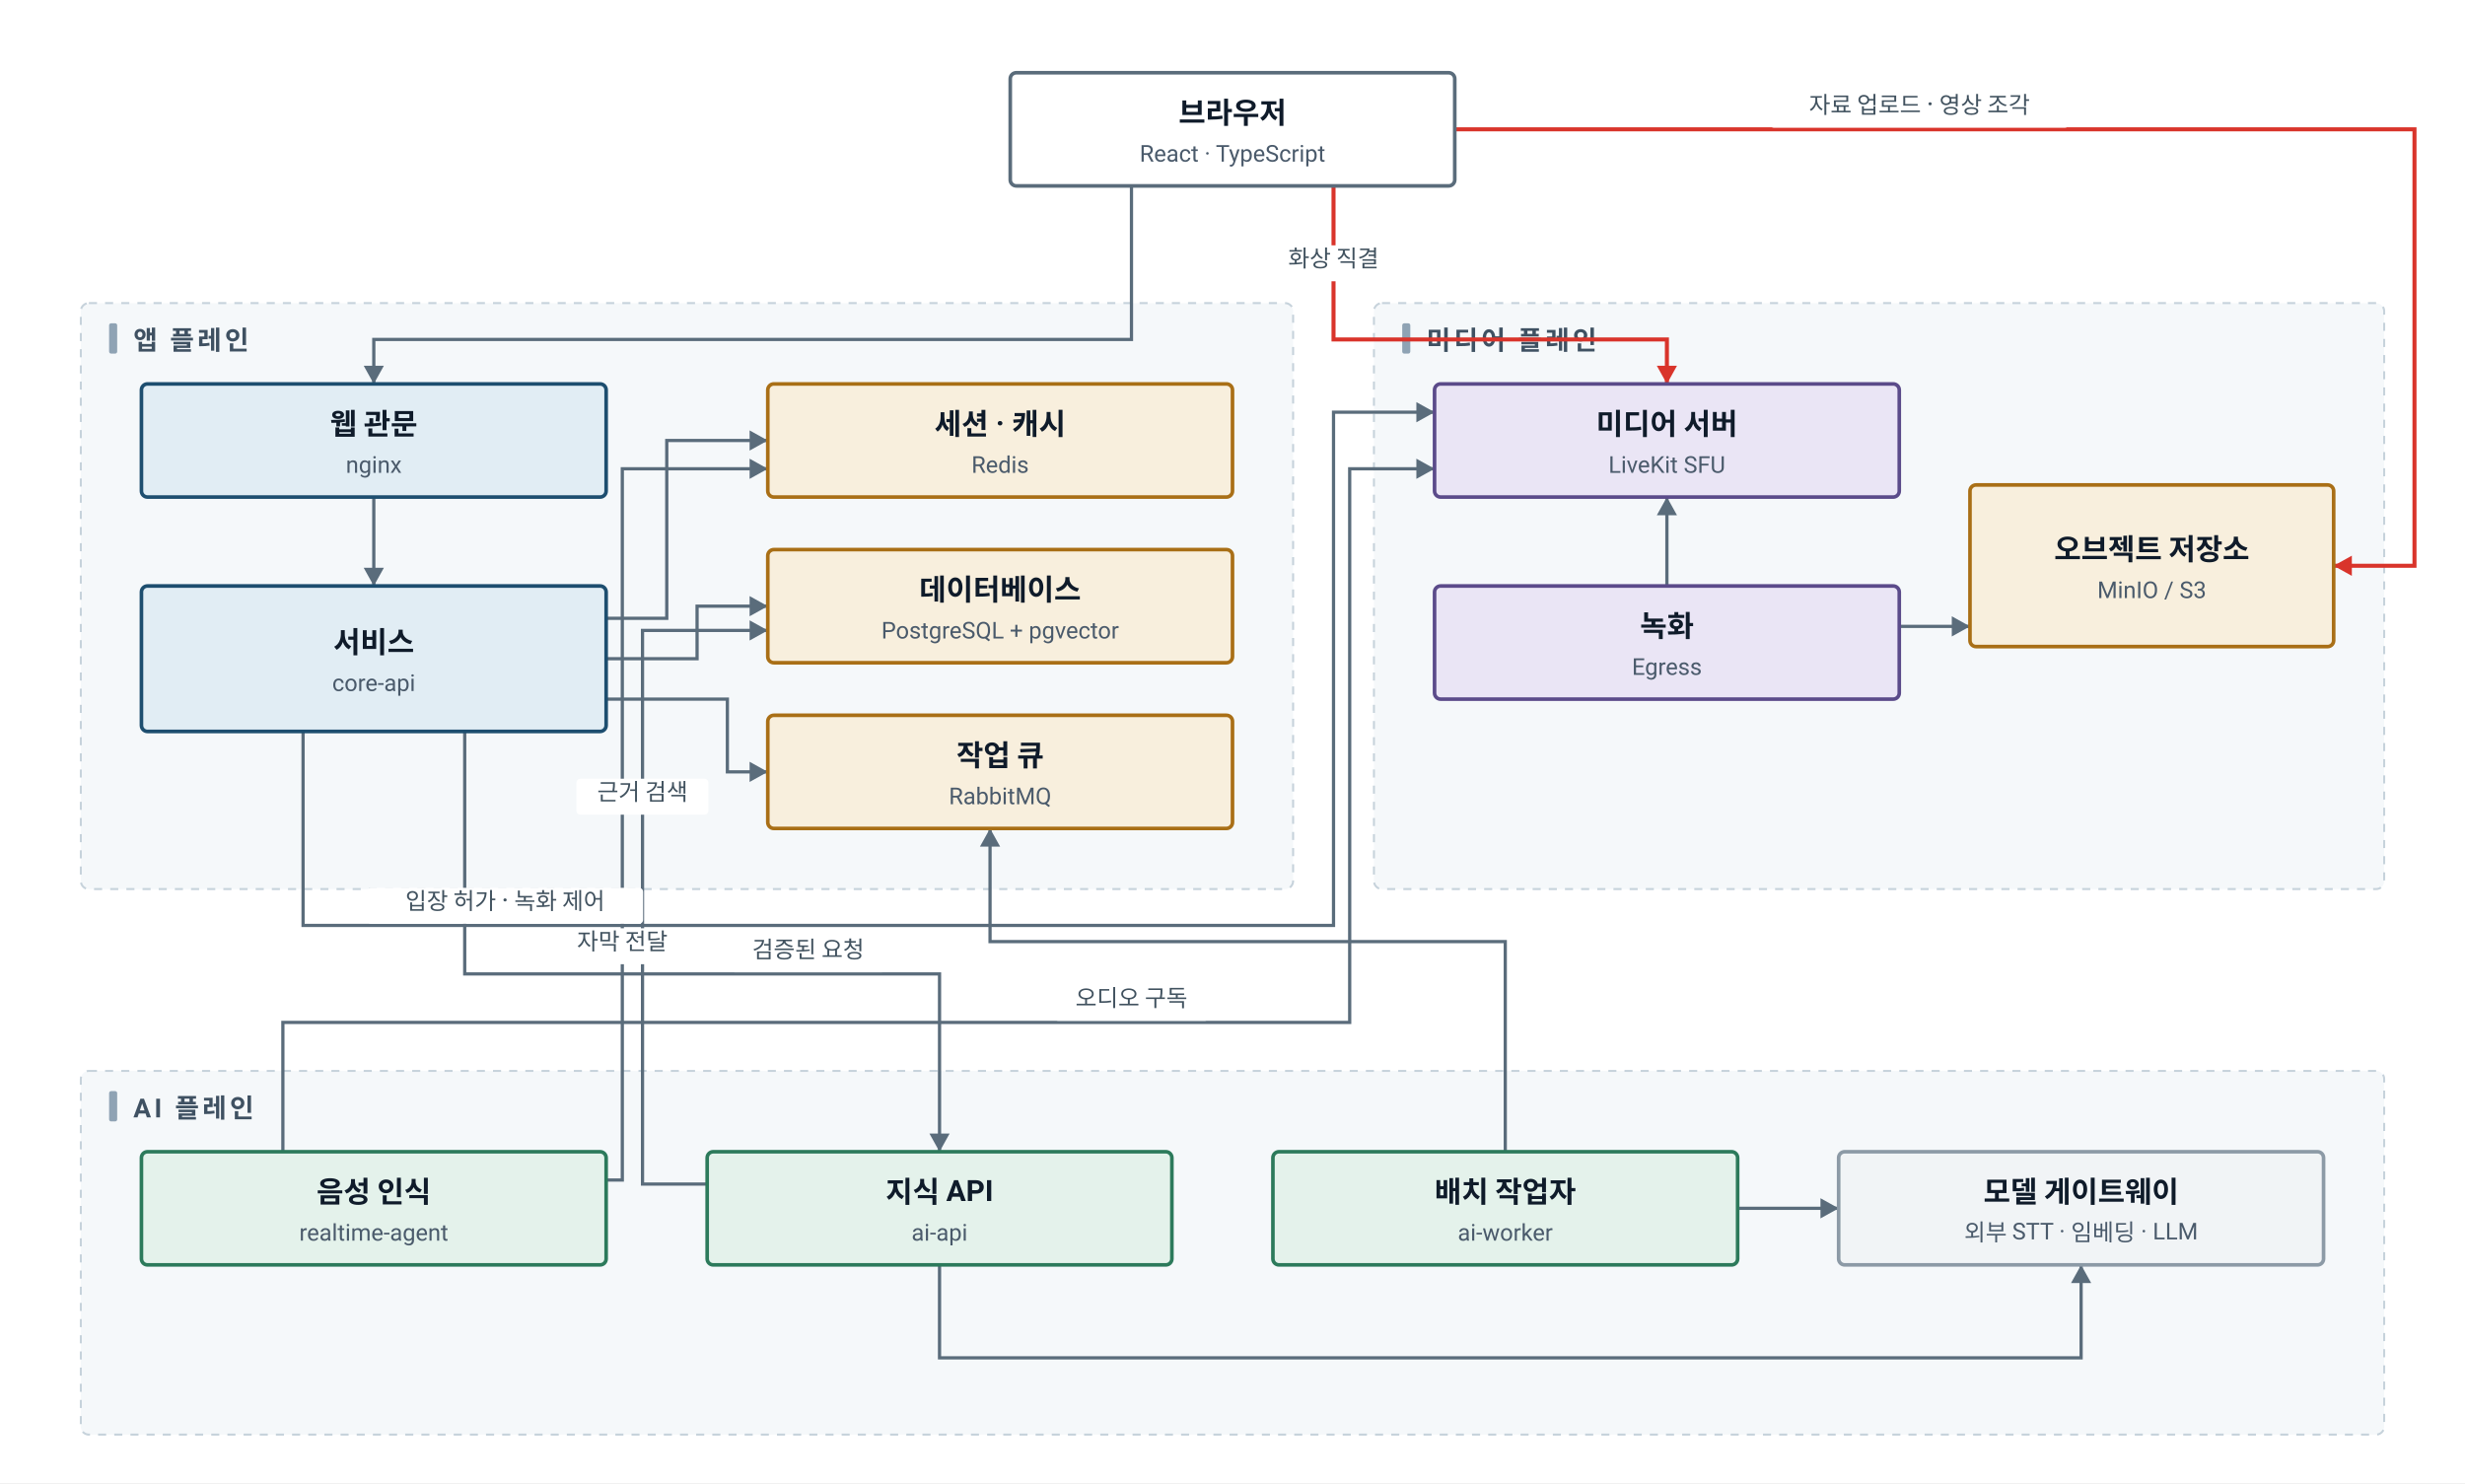
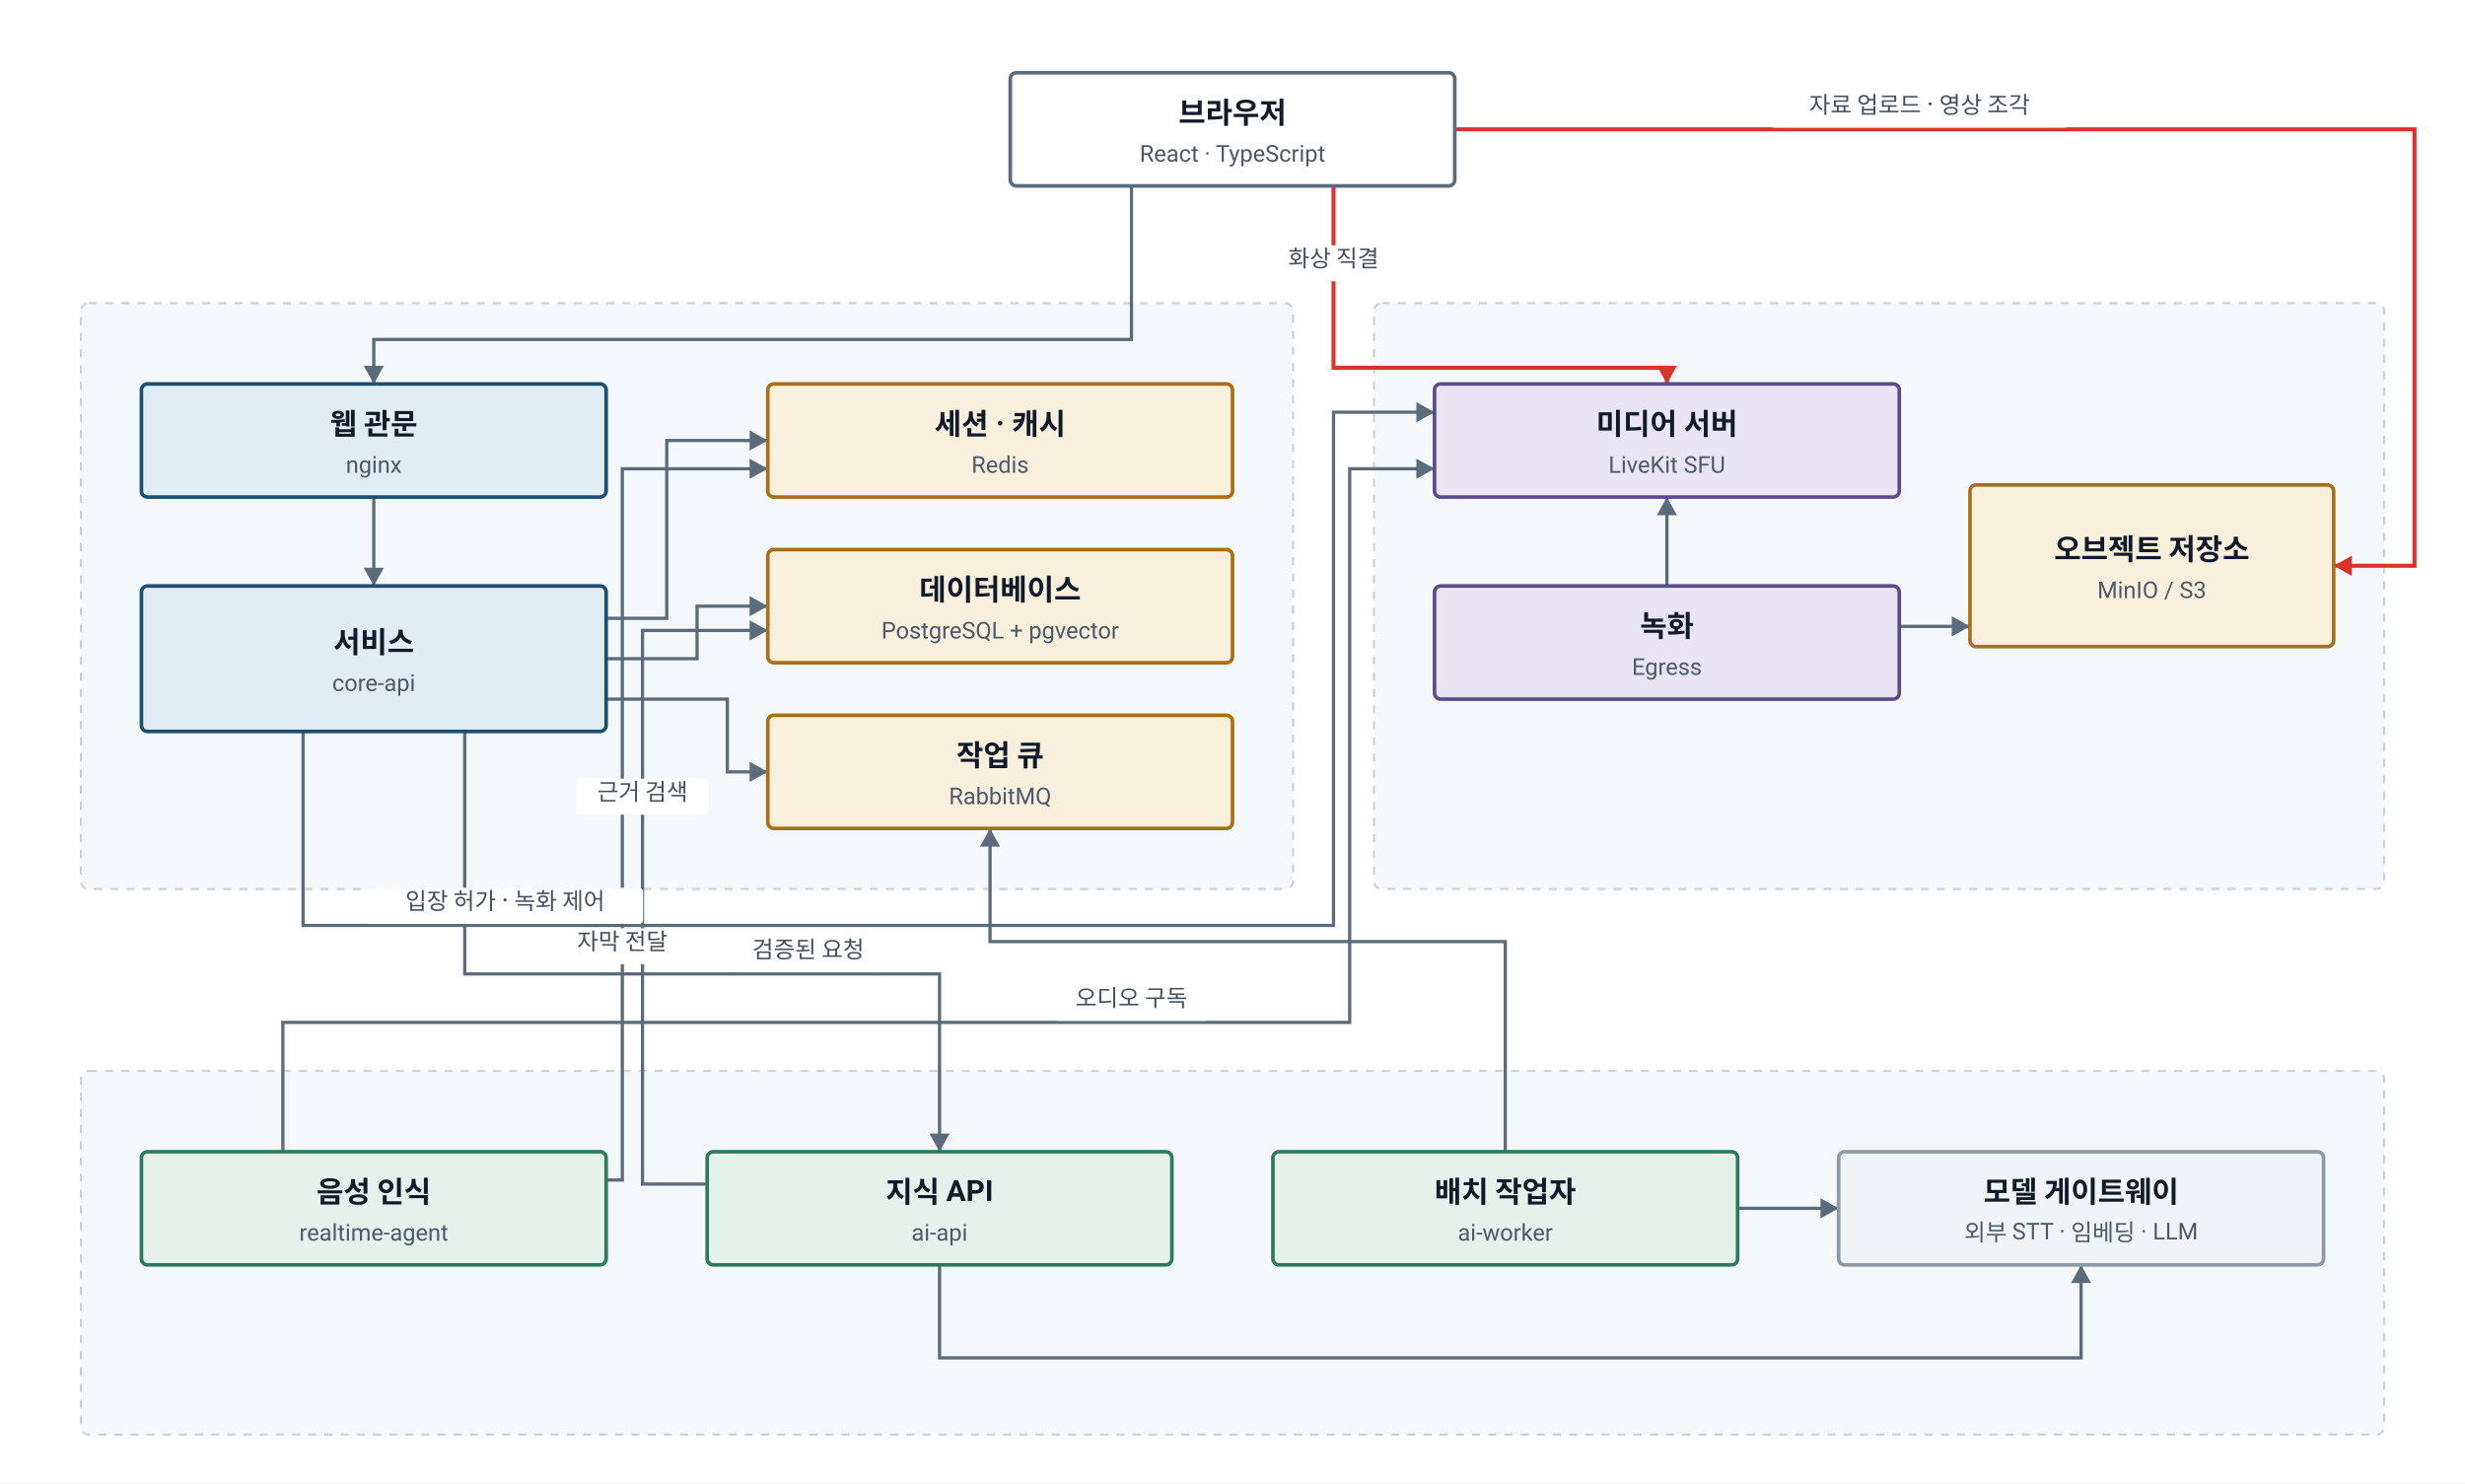
<svg xmlns="http://www.w3.org/2000/svg" viewBox="0 0 1220 734" width="1220" height="734" role="img">
  <style>text{font-family:system-ui,-apple-system,"Segoe UI",Roboto,"Malgun Gothic","Apple SD Gothic Neo","Noto Sans KR",sans-serif}</style>
  <rect width="100%" height="100%" fill="#FFFFFF" />
  <rect x="40" y="150" width="600" height="290" rx="4" fill="#F5F8FA" stroke="#C6D2DB" stroke-width="1" stroke-dasharray="4 4" />
-   <rect x="54" y="160" width="4" height="15" rx="1" fill="#8FA3B4" />
-   <text x="66" y="173" font-size="13" font-weight="700" fill="#3F5162" letter-spacing="1.6">앱 플레인</text>
  <rect x="680" y="150" width="500" height="290" rx="4" fill="#F5F8FA" stroke="#C6D2DB" stroke-width="1" stroke-dasharray="4 4" />
-   <rect x="694" y="160" width="4" height="15" rx="1" fill="#8FA3B4" />
-   <text x="706" y="173" font-size="13" font-weight="700" fill="#3F5162" letter-spacing="1.6">미디어 플레인</text>
  <rect x="40" y="530" width="1140" height="180" rx="4" fill="#F5F8FA" stroke="#C6D2DB" stroke-width="1" stroke-dasharray="4 4" />
-   <rect x="54" y="540" width="4" height="15" rx="1" fill="#8FA3B4" />
-   <text x="66" y="553" font-size="13" font-weight="700" fill="#3F5162" letter-spacing="1.6">AI 플레인</text>
  <path d="M560,92 V168 H185 V190" fill="none" stroke="#5A6C7B" stroke-width="1.6" />
  <path d="M185,190 l-5,-9 l10,0 z" fill="#5A6C7B" />
-   <path d="M660,92 V168 H825 V190" fill="none" stroke="#D9342B" stroke-width="2" />
+   <path d="M660,92 V182 H825 V190" fill="none" stroke="#D9342B" stroke-width="2" />
  <path d="M825,190 l-5,-9 l10,0 z" fill="#D9342B" />
  <path d="M720,64 H1195 V280 H1155" fill="none" stroke="#D9342B" stroke-width="2" />
  <path d="M1155,280 l9,-5 l0,10 z" fill="#D9342B" />
  <path d="M185,246 V290" fill="none" stroke="#5A6C7B" stroke-width="1.6" />
  <path d="M185,290 l-5,-9 l10,0 z" fill="#5A6C7B" />
  <path d="M300,306 H330 V218 H380" fill="none" stroke="#5A6C7B" stroke-width="1.6" />
  <path d="M380,218 l-9,-5 l0,10 z" fill="#5A6C7B" />
  <path d="M300,326 H345 V300 H380" fill="none" stroke="#5A6C7B" stroke-width="1.6" />
  <path d="M380,300 l-9,-5 l0,10 z" fill="#5A6C7B" />
  <path d="M300,346 H360 V382 H380" fill="none" stroke="#5A6C7B" stroke-width="1.6" />
  <path d="M380,382 l-9,-5 l0,10 z" fill="#5A6C7B" />
  <path d="M150,362 V458 H660 V204 H710" fill="none" stroke="#5A6C7B" stroke-width="1.6" />
  <path d="M710,204 l-9,-5 l0,10 z" fill="#5A6C7B" />
  <path d="M230,362 V482 H465 V570" fill="none" stroke="#5A6C7B" stroke-width="1.6" />
  <path d="M465,570 l-5,-9 l10,0 z" fill="#5A6C7B" />
  <path d="M140,570 V506 H668 V232 H710" fill="none" stroke="#5A6C7B" stroke-width="1.6" />
  <path d="M710,232 l-9,-5 l0,10 z" fill="#5A6C7B" />
  <path d="M825,290 V246" fill="none" stroke="#5A6C7B" stroke-width="1.6" />
  <path d="M825,246 l-5,9 l10,0 z" fill="#5A6C7B" />
  <path d="M940,310 H975" fill="none" stroke="#5A6C7B" stroke-width="1.6" />
  <path d="M975,310 l-9,-5 l0,10 z" fill="#5A6C7B" />
  <path d="M745,570 V466 H490 V410" fill="none" stroke="#5A6C7B" stroke-width="1.6" />
  <path d="M490,410 l-5,9 l10,0 z" fill="#5A6C7B" />
  <path d="M465,626 V672 H1030 V626" fill="none" stroke="#5A6C7B" stroke-width="1.6" />
  <path d="M1030,626 l-5,9 l10,0 z" fill="#5A6C7B" />
  <path d="M860,598 H910" fill="none" stroke="#5A6C7B" stroke-width="1.6" />
  <path d="M910,598 l-9,-5 l0,10 z" fill="#5A6C7B" />
  <path d="M350,586 H318 V312 H380" fill="none" stroke="#5A6C7B" stroke-width="1.6" />
  <path d="M380,312 l-9,-5 l0,10 z" fill="#5A6C7B" />
  <path d="M300,584 H308 V232 H380" fill="none" stroke="#5A6C7B" stroke-width="1.6" />
  <path d="M380,232 l-9,-5 l0,10 z" fill="#5A6C7B" />
  <rect x="627.3" y="121.4" width="65.3" height="17.8" fill="#FFFFFF" rx="2" />
  <text x="660" y="132" text-anchor="middle" font-size="11.5" fill="#41525F" font-weight="500">화상 직결</text>
  <rect x="875.9" y="45.4" width="148.1" height="17.8" fill="#FFFFFF" rx="2" />
  <text x="950" y="56" text-anchor="middle" font-size="11.5" fill="#41525F" font-weight="500">자료 업로드 · 영상 조각</text>
  <rect x="181.7" y="439.4" width="136.6" height="17.8" fill="#FFFFFF" rx="2" />
  <text x="250" y="450" text-anchor="middle" font-size="11.5" fill="#41525F" font-weight="500">입장 허가 · 녹화 제어</text>
  <rect x="361.6" y="463.4" width="76.8" height="17.8" fill="#FFFFFF" rx="2" />
  <text x="400" y="474" text-anchor="middle" font-size="11.5" fill="#41525F" font-weight="500">검증된 요청</text>
  <rect x="521.6" y="487.4" width="76.8" height="17.8" fill="#FFFFFF" rx="2" />
  <text x="560" y="498" text-anchor="middle" font-size="11.5" fill="#41525F" font-weight="500">오디오 구독</text>
  <rect x="285.3" y="385.4" width="65.3" height="17.8" fill="#FFFFFF" rx="2" />
  <text x="318" y="396" text-anchor="middle" font-size="11.5" fill="#41525F" font-weight="500">근거 검색</text>
  <rect x="275.3" y="459.4" width="65.3" height="17.8" fill="#FFFFFF" rx="2" />
  <text x="308" y="470" text-anchor="middle" font-size="11.5" fill="#41525F" font-weight="500">자막 전달</text>
  <rect x="500" y="36" width="220" height="56" rx="3" fill="#FFFFFF" stroke="#5A6C7B" stroke-width="1.8" />
  <text x="610.0" y="61.0" text-anchor="middle" font-size="14.5" font-weight="650" fill="#0F1B2A">브라우저</text>
  <text x="610.0" y="80.0" text-anchor="middle" font-size="11.5" fill="#4A5A6B">React · TypeScript</text>
  <rect x="70" y="190" width="230" height="56" rx="3" fill="#E1EDF4" stroke="#1D4E6F" stroke-width="1.8" />
  <text x="185.0" y="215.0" text-anchor="middle" font-size="14.5" font-weight="650" fill="#0F1B2A">웹 관문</text>
  <text x="185.0" y="234.0" text-anchor="middle" font-size="11.5" fill="#4A5A6B">nginx</text>
  <rect x="70" y="290" width="230" height="72" rx="3" fill="#E1EDF4" stroke="#1D4E6F" stroke-width="1.8" />
  <text x="185.0" y="323.0" text-anchor="middle" font-size="14.5" font-weight="650" fill="#0F1B2A">서비스</text>
  <text x="185.0" y="342.0" text-anchor="middle" font-size="11.5" fill="#4A5A6B">core-api</text>
  <rect x="380" y="190" width="230" height="56" rx="3" fill="#F8EFDD" stroke="#A96F16" stroke-width="1.8" />
  <text x="495.0" y="215.0" text-anchor="middle" font-size="14.5" font-weight="650" fill="#0F1B2A">세션 · 캐시</text>
  <text x="495.0" y="234.0" text-anchor="middle" font-size="11.5" fill="#4A5A6B">Redis</text>
  <rect x="380" y="272" width="230" height="56" rx="3" fill="#F8EFDD" stroke="#A96F16" stroke-width="1.8" />
  <text x="495.0" y="297.0" text-anchor="middle" font-size="14.5" font-weight="650" fill="#0F1B2A">데이터베이스</text>
  <text x="495.0" y="316.0" text-anchor="middle" font-size="11.5" fill="#4A5A6B">PostgreSQL + pgvector</text>
  <rect x="380" y="354" width="230" height="56" rx="3" fill="#F8EFDD" stroke="#A96F16" stroke-width="1.8" />
  <text x="495.0" y="379.0" text-anchor="middle" font-size="14.5" font-weight="650" fill="#0F1B2A">작업 큐</text>
  <text x="495.0" y="398.0" text-anchor="middle" font-size="11.5" fill="#4A5A6B">RabbitMQ</text>
  <rect x="710" y="190" width="230" height="56" rx="3" fill="#EAE5F5" stroke="#5B4B8A" stroke-width="1.8" />
  <text x="825.0" y="215.0" text-anchor="middle" font-size="14.5" font-weight="650" fill="#0F1B2A">미디어 서버</text>
  <text x="825.0" y="234.0" text-anchor="middle" font-size="11.5" fill="#4A5A6B">LiveKit SFU</text>
  <rect x="710" y="290" width="230" height="56" rx="3" fill="#EAE5F5" stroke="#5B4B8A" stroke-width="1.8" />
  <text x="825.0" y="315.0" text-anchor="middle" font-size="14.5" font-weight="650" fill="#0F1B2A">녹화</text>
  <text x="825.0" y="334.0" text-anchor="middle" font-size="11.5" fill="#4A5A6B">Egress</text>
  <rect x="975" y="240" width="180" height="80" rx="3" fill="#F8EFDD" stroke="#A96F16" stroke-width="1.8" />
  <text x="1065.0" y="277.0" text-anchor="middle" font-size="14.5" font-weight="650" fill="#0F1B2A">오브젝트 저장소</text>
  <text x="1065.0" y="296.0" text-anchor="middle" font-size="11.5" fill="#4A5A6B">MinIO / S3</text>
  <rect x="70" y="570" width="230" height="56" rx="3" fill="#E4F2EB" stroke="#2C7A5B" stroke-width="1.8" />
  <text x="185.0" y="595.0" text-anchor="middle" font-size="14.5" font-weight="650" fill="#0F1B2A">음성 인식</text>
  <text x="185.0" y="614.0" text-anchor="middle" font-size="11.5" fill="#4A5A6B">realtime-agent</text>
  <rect x="350" y="570" width="230" height="56" rx="3" fill="#E4F2EB" stroke="#2C7A5B" stroke-width="1.8" />
  <text x="465.0" y="595.0" text-anchor="middle" font-size="14.5" font-weight="650" fill="#0F1B2A">지식 API</text>
  <text x="465.0" y="614.0" text-anchor="middle" font-size="11.5" fill="#4A5A6B">ai-api</text>
  <rect x="630" y="570" width="230" height="56" rx="3" fill="#E4F2EB" stroke="#2C7A5B" stroke-width="1.8" />
  <text x="745.0" y="595.0" text-anchor="middle" font-size="14.5" font-weight="650" fill="#0F1B2A">배치 작업자</text>
  <text x="745.0" y="614.0" text-anchor="middle" font-size="11.5" fill="#4A5A6B">ai-worker</text>
  <rect x="910" y="570" width="240" height="56" rx="3" fill="#F1F4F6" stroke="#8C9AA6" stroke-width="1.8" />
  <text x="1030.0" y="595.0" text-anchor="middle" font-size="14.5" font-weight="650" fill="#0F1B2A">모델 게이트웨이</text>
  <text x="1030.0" y="614.0" text-anchor="middle" font-size="11.5" fill="#4A5A6B">외부 STT · 임베딩 · LLM</text>
</svg>
